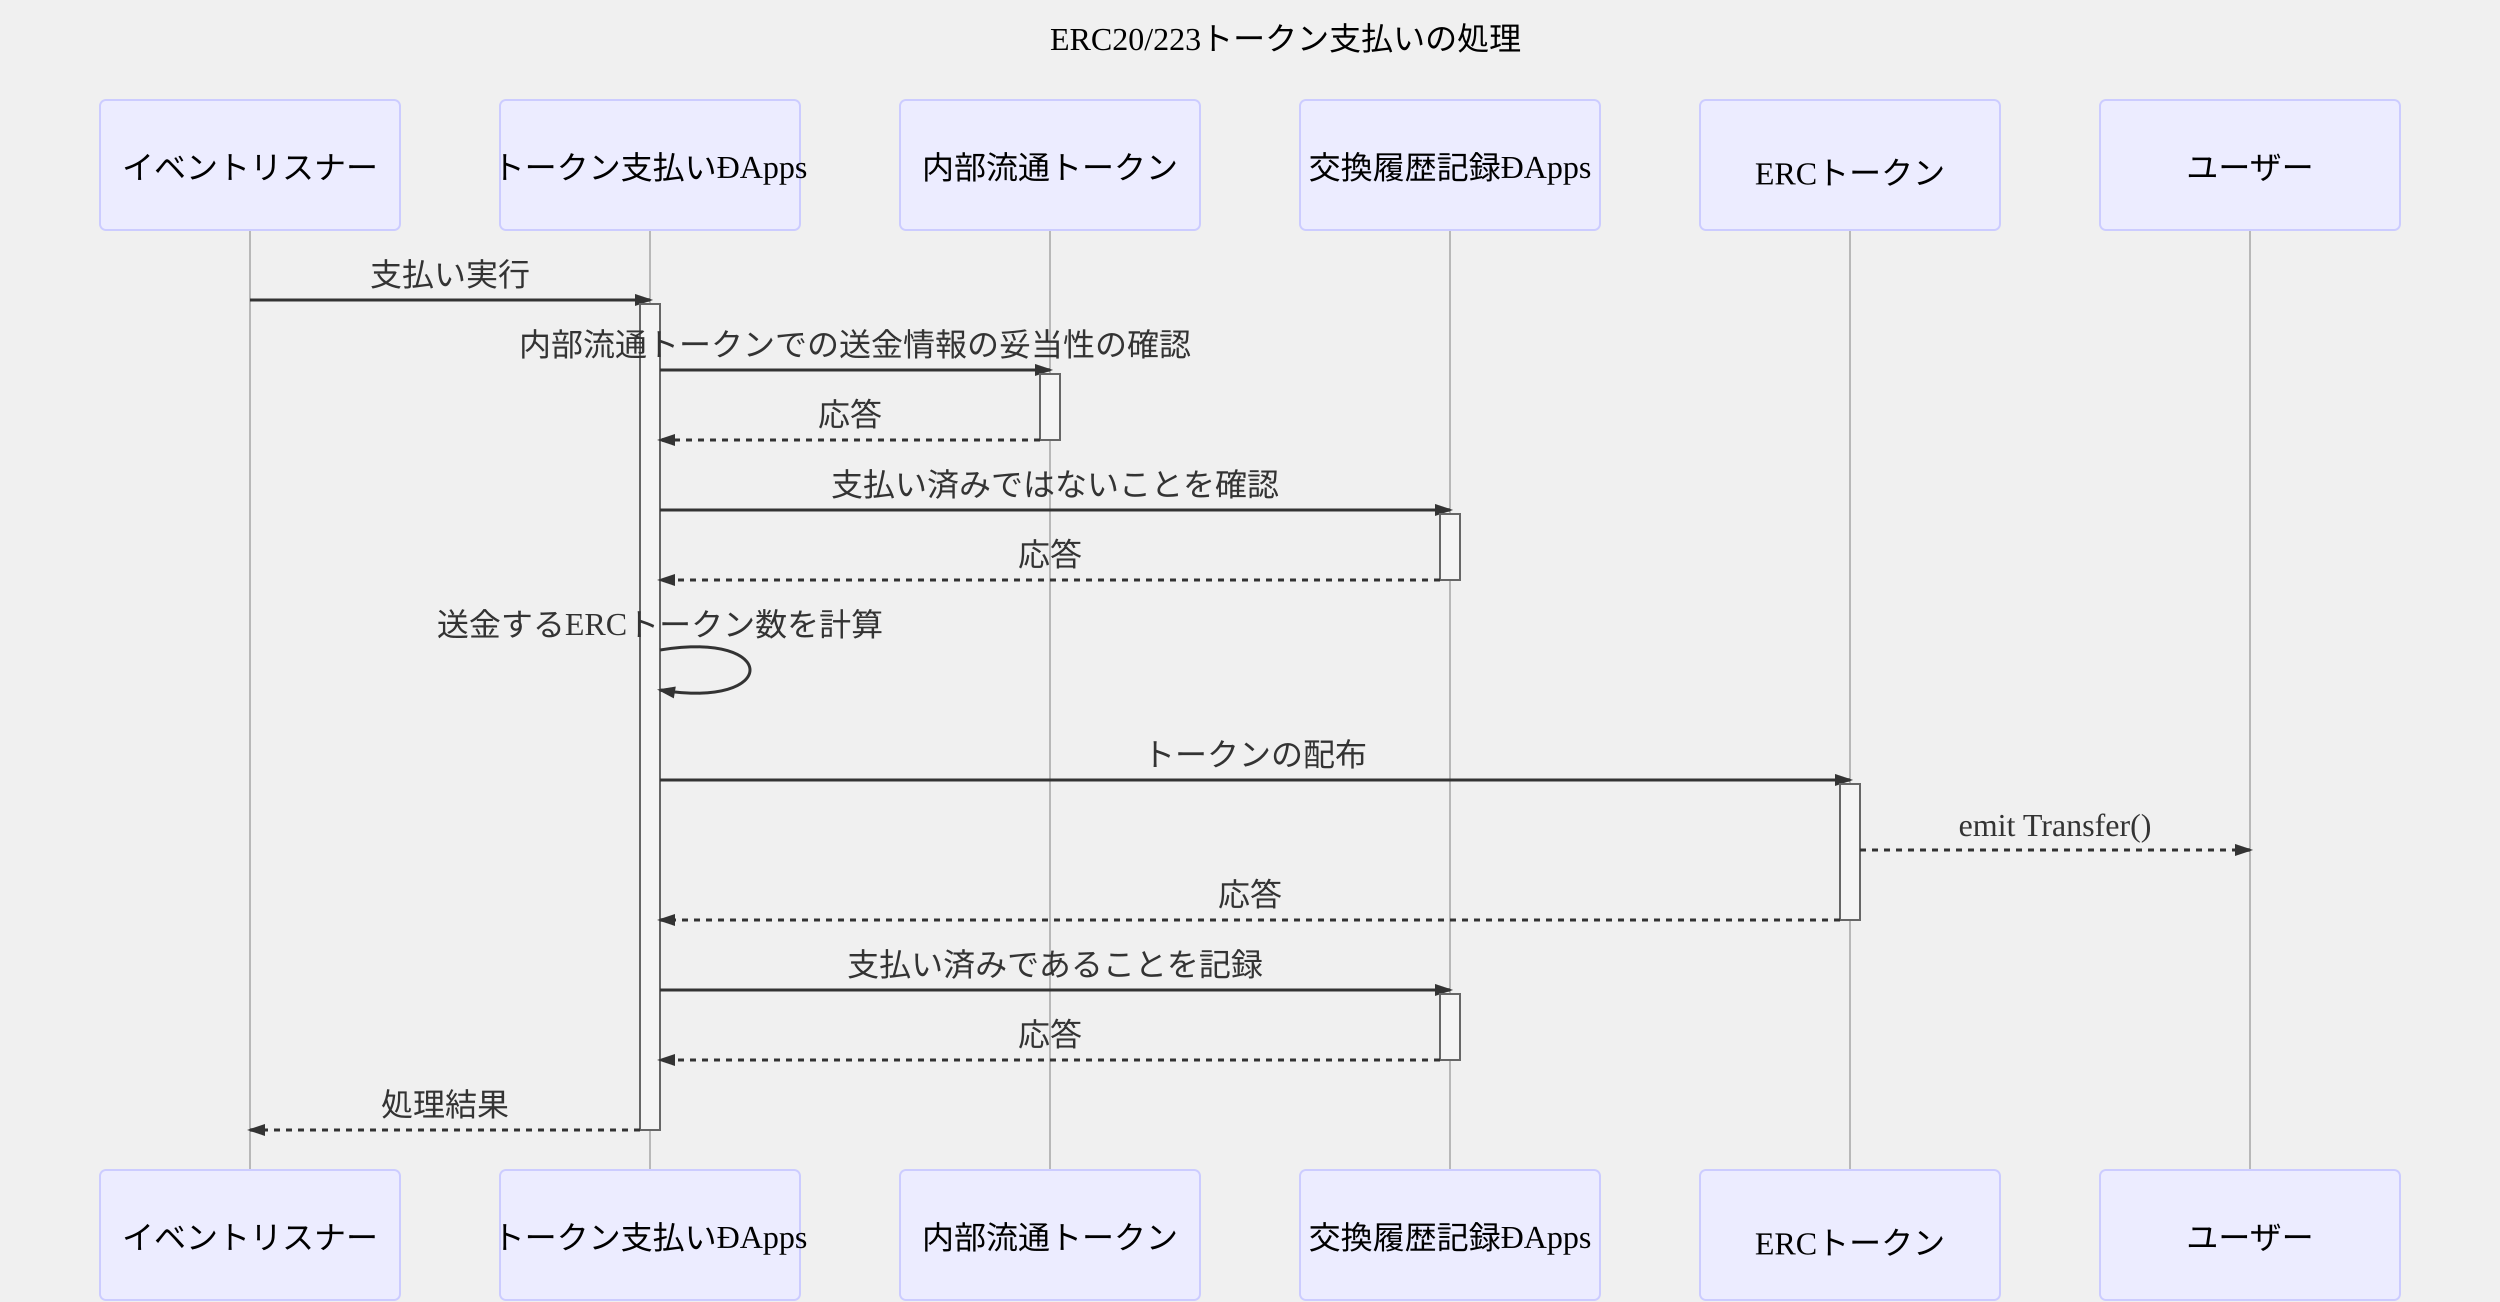
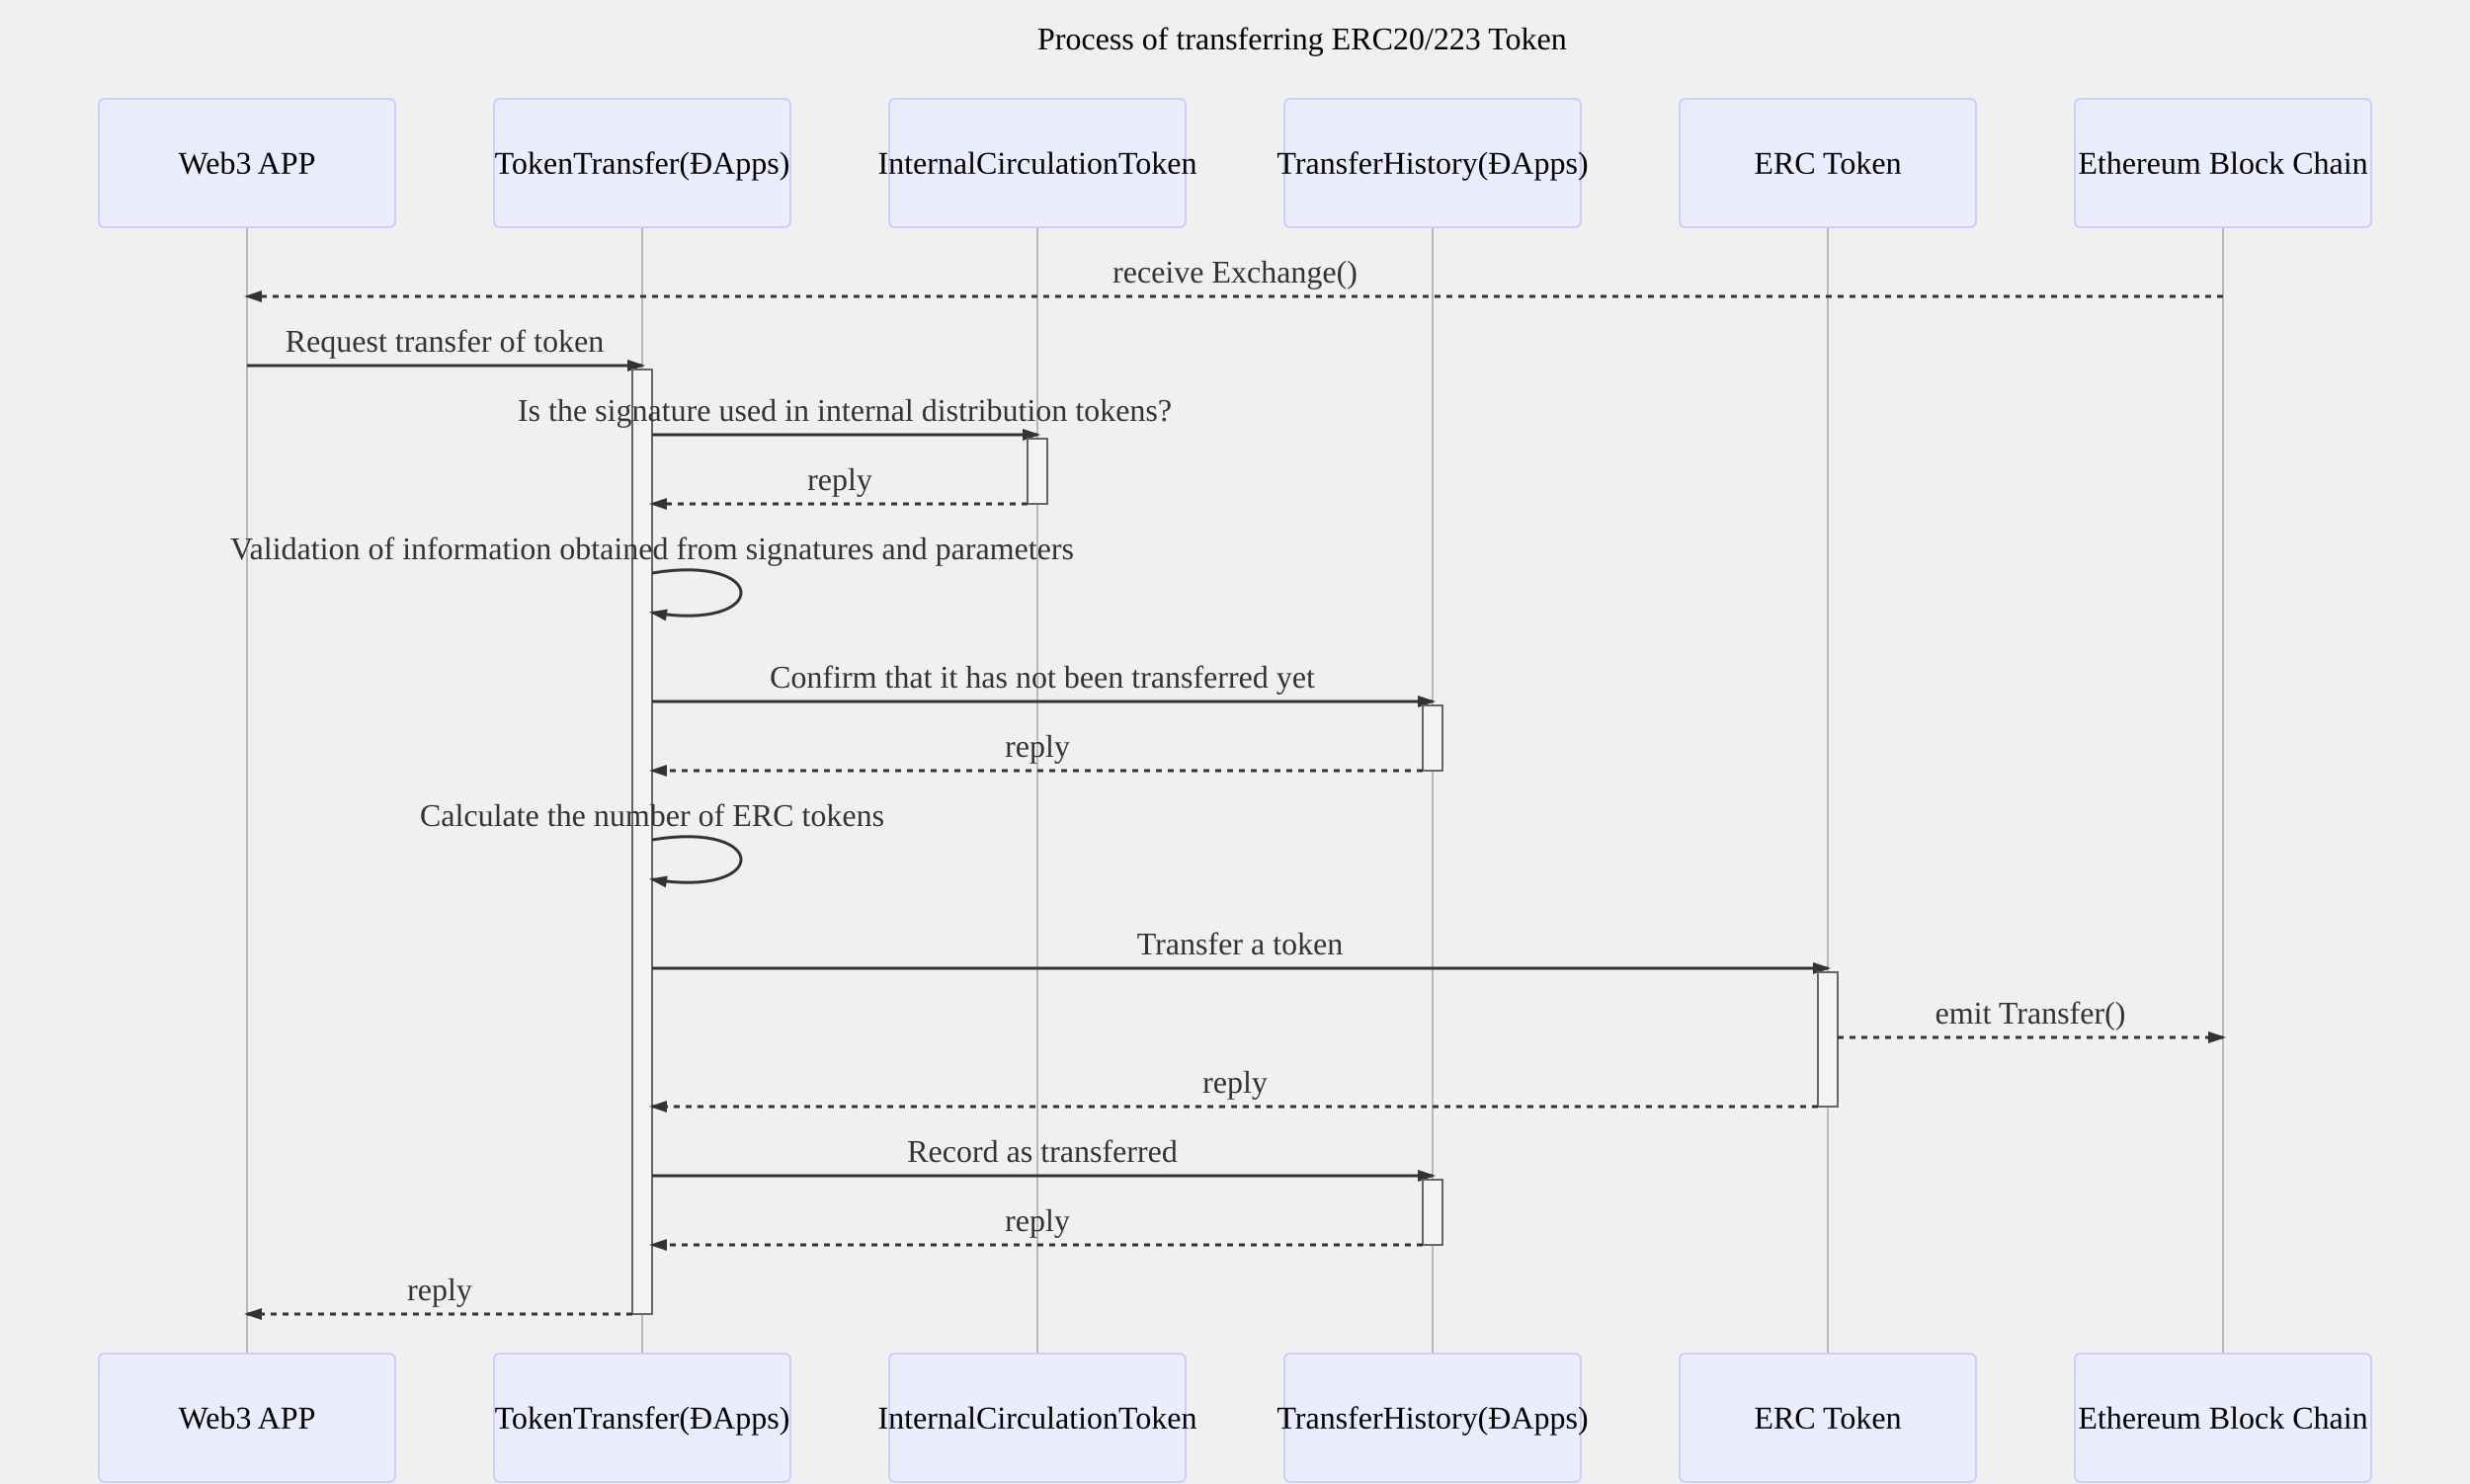
- <svg xmlns="http://www.w3.org/2000/svg" id="mermaid-1549269807337" width="100%" height="100%" style="max-width:1250px;" viewBox="-50 -50 1250 651">
-   <style>#mermaid-1549269807337 .label{font-family:trebuchet ms,verdana,arial;color:#333}#mermaid-1549269807337 .node circle,#mermaid-1549269807337 .node ellipse,#mermaid-1549269807337 .node polygon,#mermaid-1549269807337 .node rect{fill:#ececff;stroke:#9370db;stroke-width:1px}#mermaid-1549269807337 .node.clickable{cursor:pointer}#mermaid-1549269807337 .arrowheadPath{fill:#333}#mermaid-1549269807337 .edgePath .path{stroke:#333;stroke-width:1.5px}#mermaid-1549269807337 .edgeLabel{background-color:#e8e8e8}#mermaid-1549269807337 .cluster rect{fill:#ffffde!important;stroke:#aa3!important;stroke-width:1px!important}#mermaid-1549269807337 .cluster text{fill:#333}#mermaid-1549269807337 div.mermaidTooltip{position:absolute;text-align:center;max-width:200px;padding:2px;font-family:trebuchet ms,verdana,arial;font-size:12px;background:#ffffde;border:1px solid #aa3;border-radius:2px;pointer-events:none;z-index:100}#mermaid-1549269807337 .actor{stroke:#ccf;fill:#ececff}#mermaid-1549269807337 text.actor{fill:#000;stroke:none}#mermaid-1549269807337 .actor-line{stroke:grey}#mermaid-1549269807337 .messageLine0{marker-end:"url(#arrowhead)"}#mermaid-1549269807337 .messageLine0,#mermaid-1549269807337 .messageLine1{stroke-width:1.5;stroke-dasharray:"2 2";stroke:#333}#mermaid-1549269807337 #arrowhead{fill:#333}#mermaid-1549269807337 #crosshead path{fill:#333!important;stroke:#333!important}#mermaid-1549269807337 .messageText{fill:#333;stroke:none}#mermaid-1549269807337 .labelBox{stroke:#ccf;fill:#ececff}#mermaid-1549269807337 .labelText,#mermaid-1549269807337 .loopText{fill:#000;stroke:none}#mermaid-1549269807337 .loopLine{stroke-width:2;stroke-dasharray:"2 2";marker-end:"url(#arrowhead)";stroke:#ccf}#mermaid-1549269807337 .note{stroke:#aa3;fill:#fff5ad}#mermaid-1549269807337 .noteText{fill:#000;stroke:none;font-family:trebuchet ms,verdana,arial;font-size:14px}#mermaid-1549269807337 .section{stroke:none;opacity:.2}#mermaid-1549269807337 .section0{fill:rgba(102,102,255,.49)}#mermaid-1549269807337 .section2{fill:#fff400}#mermaid-1549269807337 .section1,#mermaid-1549269807337 .section3{fill:#fff;opacity:.2}#mermaid-1549269807337 .sectionTitle0,#mermaid-1549269807337 .sectionTitle1,#mermaid-1549269807337 .sectionTitle2,#mermaid-1549269807337 .sectionTitle3{fill:#333}#mermaid-1549269807337 .sectionTitle{text-anchor:start;font-size:11px;text-height:14px}#mermaid-1549269807337 .grid .tick{stroke:#d3d3d3;opacity:.3;shape-rendering:crispEdges}#mermaid-1549269807337 .grid path{stroke-width:0}#mermaid-1549269807337 .today{fill:none;stroke:red;stroke-width:2px}#mermaid-1549269807337 .task{stroke-width:2}#mermaid-1549269807337 .taskText{text-anchor:middle;font-size:11px}#mermaid-1549269807337 .taskTextOutsideRight{fill:#000;text-anchor:start;font-size:11px}#mermaid-1549269807337 .taskTextOutsideLeft{fill:#000;text-anchor:end;font-size:11px}#mermaid-1549269807337 .taskText0,#mermaid-1549269807337 .taskText1,#mermaid-1549269807337 .taskText2,#mermaid-1549269807337 .taskText3{fill:#fff}#mermaid-1549269807337 .task0,#mermaid-1549269807337 .task1,#mermaid-1549269807337 .task2,#mermaid-1549269807337 .task3{fill:#8a90dd;stroke:#534fbc}#mermaid-1549269807337 .taskTextOutside0,#mermaid-1549269807337 .taskTextOutside1,#mermaid-1549269807337 .taskTextOutside2,#mermaid-1549269807337 .taskTextOutside3{fill:#000}#mermaid-1549269807337 .active0,#mermaid-1549269807337 .active1,#mermaid-1549269807337 .active2,#mermaid-1549269807337 .active3{fill:#bfc7ff;stroke:#534fbc}#mermaid-1549269807337 .activeText0,#mermaid-1549269807337 .activeText1,#mermaid-1549269807337 .activeText2,#mermaid-1549269807337 .activeText3{fill:#000!important}#mermaid-1549269807337 .done0,#mermaid-1549269807337 .done1,#mermaid-1549269807337 .done2,#mermaid-1549269807337 .done3{stroke:grey;fill:#d3d3d3;stroke-width:2}#mermaid-1549269807337 .doneText0,#mermaid-1549269807337 .doneText1,#mermaid-1549269807337 .doneText2,#mermaid-1549269807337 .doneText3{fill:#000!important}#mermaid-1549269807337 .crit0,#mermaid-1549269807337 .crit1,#mermaid-1549269807337 .crit2,#mermaid-1549269807337 .crit3{stroke:#f88;fill:red;stroke-width:2}#mermaid-1549269807337 .activeCrit0,#mermaid-1549269807337 .activeCrit1,#mermaid-1549269807337 .activeCrit2,#mermaid-1549269807337 .activeCrit3{stroke:#f88;fill:#bfc7ff;stroke-width:2}#mermaid-1549269807337 .doneCrit0,#mermaid-1549269807337 .doneCrit1,#mermaid-1549269807337 .doneCrit2,#mermaid-1549269807337 .doneCrit3{stroke:#f88;fill:#d3d3d3;stroke-width:2;cursor:pointer;shape-rendering:crispEdges}#mermaid-1549269807337 .activeCritText0,#mermaid-1549269807337 .activeCritText1,#mermaid-1549269807337 .activeCritText2,#mermaid-1549269807337 .activeCritText3,#mermaid-1549269807337 .doneCritText0,#mermaid-1549269807337 .doneCritText1,#mermaid-1549269807337 .doneCritText2,#mermaid-1549269807337 .doneCritText3{fill:#000!important}#mermaid-1549269807337 .titleText{text-anchor:middle;font-size:18px;fill:#000}#mermaid-1549269807337 g.classGroup text{fill:#9370db;stroke:none;font-family:trebuchet ms,verdana,arial;font-size:10px}#mermaid-1549269807337 g.classGroup rect{fill:#ececff;stroke:#9370db}#mermaid-1549269807337 g.classGroup line{stroke:#9370db;stroke-width:1}#mermaid-1549269807337 .classLabel .box{stroke:none;stroke-width:0;fill:#ececff;opacity:.5}#mermaid-1549269807337 .classLabel .label{fill:#9370db;font-size:10px}#mermaid-1549269807337 .relation{stroke:#9370db;stroke-width:1;fill:none}#mermaid-1549269807337 #compositionEnd,#mermaid-1549269807337 #compositionStart{fill:#9370db;stroke:#9370db;stroke-width:1}#mermaid-1549269807337 #aggregationEnd,#mermaid-1549269807337 #aggregationStart{fill:#ececff;stroke:#9370db;stroke-width:1}#mermaid-1549269807337 #dependencyEnd,#mermaid-1549269807337 #dependencyStart,#mermaid-1549269807337 #extensionEnd,#mermaid-1549269807337 #extensionStart{fill:#9370db;stroke:#9370db;stroke-width:1}#mermaid-1549269807337 .branch-label,#mermaid-1549269807337 .commit-id,#mermaid-1549269807337 .commit-msg{fill:#d3d3d3;color:#d3d3d3}</style>
-   <style>#mermaid-1549269807337 {
+ <svg xmlns="http://www.w3.org/2000/svg" id="mermaid-1549531210853" width="100%" height="100%" style="max-width:1250px;" viewBox="-50 -50 1250 751">
+   <style>#mermaid-1549531210853 .label{font-family:trebuchet ms,verdana,arial;color:#333}#mermaid-1549531210853 .node circle,#mermaid-1549531210853 .node ellipse,#mermaid-1549531210853 .node polygon,#mermaid-1549531210853 .node rect{fill:#ececff;stroke:#9370db;stroke-width:1px}#mermaid-1549531210853 .node.clickable{cursor:pointer}#mermaid-1549531210853 .arrowheadPath{fill:#333}#mermaid-1549531210853 .edgePath .path{stroke:#333;stroke-width:1.5px}#mermaid-1549531210853 .edgeLabel{background-color:#e8e8e8}#mermaid-1549531210853 .cluster rect{fill:#ffffde!important;stroke:#aa3!important;stroke-width:1px!important}#mermaid-1549531210853 .cluster text{fill:#333}#mermaid-1549531210853 div.mermaidTooltip{position:absolute;text-align:center;max-width:200px;padding:2px;font-family:trebuchet ms,verdana,arial;font-size:12px;background:#ffffde;border:1px solid #aa3;border-radius:2px;pointer-events:none;z-index:100}#mermaid-1549531210853 .actor{stroke:#ccf;fill:#ececff}#mermaid-1549531210853 text.actor{fill:#000;stroke:none}#mermaid-1549531210853 .actor-line{stroke:grey}#mermaid-1549531210853 .messageLine0{marker-end:"url(#arrowhead)"}#mermaid-1549531210853 .messageLine0,#mermaid-1549531210853 .messageLine1{stroke-width:1.5;stroke-dasharray:"2 2";stroke:#333}#mermaid-1549531210853 #arrowhead{fill:#333}#mermaid-1549531210853 #crosshead path{fill:#333!important;stroke:#333!important}#mermaid-1549531210853 .messageText{fill:#333;stroke:none}#mermaid-1549531210853 .labelBox{stroke:#ccf;fill:#ececff}#mermaid-1549531210853 .labelText,#mermaid-1549531210853 .loopText{fill:#000;stroke:none}#mermaid-1549531210853 .loopLine{stroke-width:2;stroke-dasharray:"2 2";marker-end:"url(#arrowhead)";stroke:#ccf}#mermaid-1549531210853 .note{stroke:#aa3;fill:#fff5ad}#mermaid-1549531210853 .noteText{fill:#000;stroke:none;font-family:trebuchet ms,verdana,arial;font-size:14px}#mermaid-1549531210853 .section{stroke:none;opacity:.2}#mermaid-1549531210853 .section0{fill:rgba(102,102,255,.49)}#mermaid-1549531210853 .section2{fill:#fff400}#mermaid-1549531210853 .section1,#mermaid-1549531210853 .section3{fill:#fff;opacity:.2}#mermaid-1549531210853 .sectionTitle0,#mermaid-1549531210853 .sectionTitle1,#mermaid-1549531210853 .sectionTitle2,#mermaid-1549531210853 .sectionTitle3{fill:#333}#mermaid-1549531210853 .sectionTitle{text-anchor:start;font-size:11px;text-height:14px}#mermaid-1549531210853 .grid .tick{stroke:#d3d3d3;opacity:.3;shape-rendering:crispEdges}#mermaid-1549531210853 .grid path{stroke-width:0}#mermaid-1549531210853 .today{fill:none;stroke:red;stroke-width:2px}#mermaid-1549531210853 .task{stroke-width:2}#mermaid-1549531210853 .taskText{text-anchor:middle;font-size:11px}#mermaid-1549531210853 .taskTextOutsideRight{fill:#000;text-anchor:start;font-size:11px}#mermaid-1549531210853 .taskTextOutsideLeft{fill:#000;text-anchor:end;font-size:11px}#mermaid-1549531210853 .taskText0,#mermaid-1549531210853 .taskText1,#mermaid-1549531210853 .taskText2,#mermaid-1549531210853 .taskText3{fill:#fff}#mermaid-1549531210853 .task0,#mermaid-1549531210853 .task1,#mermaid-1549531210853 .task2,#mermaid-1549531210853 .task3{fill:#8a90dd;stroke:#534fbc}#mermaid-1549531210853 .taskTextOutside0,#mermaid-1549531210853 .taskTextOutside1,#mermaid-1549531210853 .taskTextOutside2,#mermaid-1549531210853 .taskTextOutside3{fill:#000}#mermaid-1549531210853 .active0,#mermaid-1549531210853 .active1,#mermaid-1549531210853 .active2,#mermaid-1549531210853 .active3{fill:#bfc7ff;stroke:#534fbc}#mermaid-1549531210853 .activeText0,#mermaid-1549531210853 .activeText1,#mermaid-1549531210853 .activeText2,#mermaid-1549531210853 .activeText3{fill:#000!important}#mermaid-1549531210853 .done0,#mermaid-1549531210853 .done1,#mermaid-1549531210853 .done2,#mermaid-1549531210853 .done3{stroke:grey;fill:#d3d3d3;stroke-width:2}#mermaid-1549531210853 .doneText0,#mermaid-1549531210853 .doneText1,#mermaid-1549531210853 .doneText2,#mermaid-1549531210853 .doneText3{fill:#000!important}#mermaid-1549531210853 .crit0,#mermaid-1549531210853 .crit1,#mermaid-1549531210853 .crit2,#mermaid-1549531210853 .crit3{stroke:#f88;fill:red;stroke-width:2}#mermaid-1549531210853 .activeCrit0,#mermaid-1549531210853 .activeCrit1,#mermaid-1549531210853 .activeCrit2,#mermaid-1549531210853 .activeCrit3{stroke:#f88;fill:#bfc7ff;stroke-width:2}#mermaid-1549531210853 .doneCrit0,#mermaid-1549531210853 .doneCrit1,#mermaid-1549531210853 .doneCrit2,#mermaid-1549531210853 .doneCrit3{stroke:#f88;fill:#d3d3d3;stroke-width:2;cursor:pointer;shape-rendering:crispEdges}#mermaid-1549531210853 .activeCritText0,#mermaid-1549531210853 .activeCritText1,#mermaid-1549531210853 .activeCritText2,#mermaid-1549531210853 .activeCritText3,#mermaid-1549531210853 .doneCritText0,#mermaid-1549531210853 .doneCritText1,#mermaid-1549531210853 .doneCritText2,#mermaid-1549531210853 .doneCritText3{fill:#000!important}#mermaid-1549531210853 .titleText{text-anchor:middle;font-size:18px;fill:#000}#mermaid-1549531210853 g.classGroup text{fill:#9370db;stroke:none;font-family:trebuchet ms,verdana,arial;font-size:10px}#mermaid-1549531210853 g.classGroup rect{fill:#ececff;stroke:#9370db}#mermaid-1549531210853 g.classGroup line{stroke:#9370db;stroke-width:1}#mermaid-1549531210853 .classLabel .box{stroke:none;stroke-width:0;fill:#ececff;opacity:.5}#mermaid-1549531210853 .classLabel .label{fill:#9370db;font-size:10px}#mermaid-1549531210853 .relation{stroke:#9370db;stroke-width:1;fill:none}#mermaid-1549531210853 #compositionEnd,#mermaid-1549531210853 #compositionStart{fill:#9370db;stroke:#9370db;stroke-width:1}#mermaid-1549531210853 #aggregationEnd,#mermaid-1549531210853 #aggregationStart{fill:#ececff;stroke:#9370db;stroke-width:1}#mermaid-1549531210853 #dependencyEnd,#mermaid-1549531210853 #dependencyStart,#mermaid-1549531210853 #extensionEnd,#mermaid-1549531210853 #extensionStart{fill:#9370db;stroke:#9370db;stroke-width:1}#mermaid-1549531210853 .branch-label,#mermaid-1549531210853 .commit-id,#mermaid-1549531210853 .commit-msg{fill:#d3d3d3;color:#d3d3d3}</style>
+   <style>#mermaid-1549531210853 {
    color: rgb(0, 0, 0);
    font: normal normal 400 normal 16px / normal "Times New Roman";
  }</style>
  <g />
  <g>
-     <line id="actor0" x1="75" y1="5" x2="75" y2="600" class="actor-line" stroke-width="0.5px" stroke="#999" />
+     <line id="actor0" x1="75" y1="5" x2="75" y2="700" class="actor-line" stroke-width="0.5px" stroke="#999" />
    <rect x="0" y="0" fill="#eaeaea" stroke="#666" width="150" height="65" rx="3" ry="3" class="actor" />
    <text x="75" y="32.5" dominant-baseline="central" alignment-baseline="central" class="actor" style="text-anchor: middle;">
-       <tspan x="75" dy="0">イベントリスナー</tspan>
+       <tspan x="75" dy="0">Web3 APP</tspan>
    </text>
  </g>
  <g>
-     <line id="actor1" x1="275" y1="5" x2="275" y2="600" class="actor-line" stroke-width="0.5px" stroke="#999" />
+     <line id="actor1" x1="275" y1="5" x2="275" y2="700" class="actor-line" stroke-width="0.5px" stroke="#999" />
    <rect x="200" y="0" fill="#eaeaea" stroke="#666" width="150" height="65" rx="3" ry="3" class="actor" />
    <text x="275" y="32.5" dominant-baseline="central" alignment-baseline="central" class="actor" style="text-anchor: middle;">
-       <tspan x="275" dy="0">トークン支払いÐApps</tspan>
+       <tspan x="275" dy="0">TokenTransfer(ÐApps)</tspan>
    </text>
  </g>
  <g>
-     <line id="actor2" x1="475" y1="5" x2="475" y2="600" class="actor-line" stroke-width="0.5px" stroke="#999" />
+     <line id="actor2" x1="475" y1="5" x2="475" y2="700" class="actor-line" stroke-width="0.5px" stroke="#999" />
    <rect x="400" y="0" fill="#eaeaea" stroke="#666" width="150" height="65" rx="3" ry="3" class="actor" />
    <text x="475" y="32.5" dominant-baseline="central" alignment-baseline="central" class="actor" style="text-anchor: middle;">
-       <tspan x="475" dy="0">内部流通トークン</tspan>
+       <tspan x="475" dy="0">InternalCirculationToken</tspan>
    </text>
  </g>
  <g>
-     <line id="actor3" x1="675" y1="5" x2="675" y2="600" class="actor-line" stroke-width="0.5px" stroke="#999" />
+     <line id="actor3" x1="675" y1="5" x2="675" y2="700" class="actor-line" stroke-width="0.5px" stroke="#999" />
    <rect x="600" y="0" fill="#eaeaea" stroke="#666" width="150" height="65" rx="3" ry="3" class="actor" />
    <text x="675" y="32.5" dominant-baseline="central" alignment-baseline="central" class="actor" style="text-anchor: middle;">
-       <tspan x="675" dy="0">交換履歴記録ÐApps</tspan>
+       <tspan x="675" dy="0">TransferHistory(ÐApps)</tspan>
    </text>
  </g>
  <g>
-     <line id="actor4" x1="875" y1="5" x2="875" y2="600" class="actor-line" stroke-width="0.5px" stroke="#999" />
+     <line id="actor4" x1="875" y1="5" x2="875" y2="700" class="actor-line" stroke-width="0.5px" stroke="#999" />
    <rect x="800" y="0" fill="#eaeaea" stroke="#666" width="150" height="65" rx="3" ry="3" class="actor" />
    <text x="875" y="32.5" dominant-baseline="central" alignment-baseline="central" class="actor" style="text-anchor: middle;">
-       <tspan x="875" dy="0">ERCトークン</tspan>
+       <tspan x="875" dy="0">ERC Token</tspan>
    </text>
  </g>
  <g>
-     <line id="actor5" x1="1075" y1="5" x2="1075" y2="600" class="actor-line" stroke-width="0.5px" stroke="#999" />
+     <line id="actor5" x1="1075" y1="5" x2="1075" y2="700" class="actor-line" stroke-width="0.5px" stroke="#999" />
    <rect x="1000" y="0" fill="#eaeaea" stroke="#666" width="150" height="65" rx="3" ry="3" class="actor" />
    <text x="1075" y="32.5" dominant-baseline="central" alignment-baseline="central" class="actor" style="text-anchor: middle;">
-       <tspan x="1075" dy="0">ユーザー</tspan>
+       <tspan x="1075" dy="0">Ethereum Block Chain</tspan>
    </text>
  </g>
  <defs>
    <marker id="arrowhead" refX="5" refY="2" markerWidth="6" markerHeight="4" orient="auto">
      <path d="M 0,0 V 4 L6,2 Z" />
    </marker>
  </defs>
  <defs>
    <marker id="crosshead" markerWidth="15" markerHeight="8" orient="auto" refX="16" refY="4">
      <path fill="black" stroke="#000000" stroke-width="1px" d="M 9,2 V 6 L16,4 Z" style="stroke-dasharray: 0, 0;" />
      <path fill="none" stroke="#000000" stroke-width="1px" d="M 0,1 L 6,7 M 6,1 L 0,7" style="stroke-dasharray: 0, 0;" />
    </marker>
  </defs>
  <g>
-     <text x="175" y="93" class="messageText" style="text-anchor: middle;">支払い実行</text>
-     <line x1="75" y1="100" x2="275" y2="100" class="messageLine0" stroke-width="2" stroke="black" marker-end="url(#arrowhead)" style="fill: none;" />
+     <text x="575" y="93" class="messageText" style="text-anchor: middle;">receive Exchange()</text>
+     <line x1="1075" y1="100" x2="75" y2="100" class="messageLine1" stroke-width="2" stroke="black" marker-end="url(#arrowhead)" style="stroke-dasharray: 3, 3; fill: none;" />
  </g>
  <g>
-     <rect x="270" y="102" fill="#f4f4f4" stroke="#666" width="10" height="413" rx="0" ry="0" />
+     <text x="175" y="128" class="messageText" style="text-anchor: middle;">Request transfer of token</text>
+     <line x1="75" y1="135" x2="275" y2="135" class="messageLine0" stroke-width="2" stroke="black" marker-end="url(#arrowhead)" style="fill: none;" />
  </g>
  <g>
-     <text x="377.5" y="128" class="messageText" style="text-anchor: middle;">内部流通トークンでの送金情報の妥当性の確認</text>
-     <line x1="280" y1="135" x2="475" y2="135" class="messageLine0" stroke-width="2" stroke="black" marker-end="url(#arrowhead)" style="fill: none;" />
+     <rect x="270" y="137" fill="#f4f4f4" stroke="#666" width="10" height="478" rx="0" ry="0" />
  </g>
  <g>
-     <rect x="470" y="137" fill="#f4f4f4" stroke="#666" width="10" height="33" rx="0" ry="0" />
+     <text x="377.5" y="163" class="messageText" style="text-anchor: middle;">Is the signature used in internal distribution tokens?</text>
+     <line x1="280" y1="170" x2="475" y2="170" class="messageLine0" stroke-width="2" stroke="black" marker-end="url(#arrowhead)" style="fill: none;" />
  </g>
  <g>
-     <text x="375" y="163" class="messageText" style="text-anchor: middle;">応答</text>
-     <line x1="470" y1="170" x2="280" y2="170" class="messageLine1" stroke-width="2" stroke="black" marker-end="url(#arrowhead)" style="stroke-dasharray: 3, 3; fill: none;" />
+     <rect x="470" y="172" fill="#f4f4f4" stroke="#666" width="10" height="33" rx="0" ry="0" />
  </g>
  <g>
-     <text x="477.5" y="198" class="messageText" style="text-anchor: middle;">支払い済みではないことを確認</text>
-     <line x1="280" y1="205" x2="675" y2="205" class="messageLine0" stroke-width="2" stroke="black" marker-end="url(#arrowhead)" style="fill: none;" />
+     <text x="375" y="198" class="messageText" style="text-anchor: middle;">reply</text>
+     <line x1="470" y1="205" x2="280" y2="205" class="messageLine1" stroke-width="2" stroke="black" marker-end="url(#arrowhead)" style="stroke-dasharray: 3, 3; fill: none;" />
  </g>
  <g>
-     <rect x="670" y="207" fill="#f4f4f4" stroke="#666" width="10" height="33" rx="0" ry="0" />
+     <text x="280" y="233" class="messageText" style="text-anchor: middle;">Validation of information obtained from signatures and parameters</text>
+     <path d="M 280,240 C 340,230 340,270 280,260" class="messageLine0" stroke-width="2" stroke="black" marker-end="url(#arrowhead)" style="fill: none;" />
  </g>
  <g>
-     <text x="475" y="233" class="messageText" style="text-anchor: middle;">応答</text>
-     <line x1="670" y1="240" x2="280" y2="240" class="messageLine1" stroke-width="2" stroke="black" marker-end="url(#arrowhead)" style="stroke-dasharray: 3, 3; fill: none;" />
+     <text x="477.5" y="298" class="messageText" style="text-anchor: middle;">Confirm that it has not been transferred yet</text>
+     <line x1="280" y1="305" x2="675" y2="305" class="messageLine0" stroke-width="2" stroke="black" marker-end="url(#arrowhead)" style="fill: none;" />
  </g>
  <g>
-     <text x="280" y="268" class="messageText" style="text-anchor: middle;">送金するERCトークン数を計算</text>
-     <path d="M 280,275 C 340,265 340,305 280,295" class="messageLine0" stroke-width="2" stroke="black" marker-end="url(#arrowhead)" style="fill: none;" />
+     <rect x="670" y="307" fill="#f4f4f4" stroke="#666" width="10" height="33" rx="0" ry="0" />
  </g>
  <g>
-     <text x="577.5" y="333" class="messageText" style="text-anchor: middle;">トークンの配布</text>
-     <line x1="280" y1="340" x2="875" y2="340" class="messageLine0" stroke-width="2" stroke="black" marker-end="url(#arrowhead)" style="fill: none;" />
+     <text x="475" y="333" class="messageText" style="text-anchor: middle;">reply</text>
+     <line x1="670" y1="340" x2="280" y2="340" class="messageLine1" stroke-width="2" stroke="black" marker-end="url(#arrowhead)" style="stroke-dasharray: 3, 3; fill: none;" />
  </g>
  <g>
-     <rect x="870" y="342" fill="#f4f4f4" stroke="#666" width="10" height="68" rx="0" ry="0" />
+     <text x="280" y="368" class="messageText" style="text-anchor: middle;">Calculate the number of ERC tokens</text>
+     <path d="M 280,375 C 340,365 340,405 280,395" class="messageLine0" stroke-width="2" stroke="black" marker-end="url(#arrowhead)" style="fill: none;" />
  </g>
  <g>
-     <text x="977.5" y="368" class="messageText" style="text-anchor: middle;">emit Transfer()</text>
-     <line x1="880" y1="375" x2="1075" y2="375" class="messageLine1" stroke-width="2" stroke="black" marker-end="url(#arrowhead)" style="stroke-dasharray: 3, 3; fill: none;" />
+     <text x="577.5" y="433" class="messageText" style="text-anchor: middle;">Transfer a token</text>
+     <line x1="280" y1="440" x2="875" y2="440" class="messageLine0" stroke-width="2" stroke="black" marker-end="url(#arrowhead)" style="fill: none;" />
  </g>
  <g>
-     <text x="575" y="403" class="messageText" style="text-anchor: middle;">応答</text>
-     <line x1="870" y1="410" x2="280" y2="410" class="messageLine1" stroke-width="2" stroke="black" marker-end="url(#arrowhead)" style="stroke-dasharray: 3, 3; fill: none;" />
+     <rect x="870" y="442" fill="#f4f4f4" stroke="#666" width="10" height="68" rx="0" ry="0" />
  </g>
  <g>
-     <text x="477.5" y="438" class="messageText" style="text-anchor: middle;">支払い済みであることを記録</text>
-     <line x1="280" y1="445" x2="675" y2="445" class="messageLine0" stroke-width="2" stroke="black" marker-end="url(#arrowhead)" style="fill: none;" />
+     <text x="977.5" y="468" class="messageText" style="text-anchor: middle;">emit Transfer()</text>
+     <line x1="880" y1="475" x2="1075" y2="475" class="messageLine1" stroke-width="2" stroke="black" marker-end="url(#arrowhead)" style="stroke-dasharray: 3, 3; fill: none;" />
  </g>
  <g>
-     <rect x="670" y="447" fill="#f4f4f4" stroke="#666" width="10" height="33" rx="0" ry="0" />
+     <text x="575" y="503" class="messageText" style="text-anchor: middle;">reply</text>
+     <line x1="870" y1="510" x2="280" y2="510" class="messageLine1" stroke-width="2" stroke="black" marker-end="url(#arrowhead)" style="stroke-dasharray: 3, 3; fill: none;" />
  </g>
  <g>
-     <text x="475" y="473" class="messageText" style="text-anchor: middle;">応答</text>
-     <line x1="670" y1="480" x2="280" y2="480" class="messageLine1" stroke-width="2" stroke="black" marker-end="url(#arrowhead)" style="stroke-dasharray: 3, 3; fill: none;" />
+     <text x="477.5" y="538" class="messageText" style="text-anchor: middle;">Record as transferred</text>
+     <line x1="280" y1="545" x2="675" y2="545" class="messageLine0" stroke-width="2" stroke="black" marker-end="url(#arrowhead)" style="fill: none;" />
  </g>
  <g>
-     <text x="172.5" y="508" class="messageText" style="text-anchor: middle;">処理結果</text>
-     <line x1="270" y1="515" x2="75" y2="515" class="messageLine1" stroke-width="2" stroke="black" marker-end="url(#arrowhead)" style="stroke-dasharray: 3, 3; fill: none;" />
+     <rect x="670" y="547" fill="#f4f4f4" stroke="#666" width="10" height="33" rx="0" ry="0" />
  </g>
  <g>
-     <rect x="0" y="535" fill="#eaeaea" stroke="#666" width="150" height="65" rx="3" ry="3" class="actor" />
-     <text x="75" y="567.5" dominant-baseline="central" alignment-baseline="central" class="actor" style="text-anchor: middle;">
-       <tspan x="75" dy="0">イベントリスナー</tspan>
+     <text x="475" y="573" class="messageText" style="text-anchor: middle;">reply</text>
+     <line x1="670" y1="580" x2="280" y2="580" class="messageLine1" stroke-width="2" stroke="black" marker-end="url(#arrowhead)" style="stroke-dasharray: 3, 3; fill: none;" />
+   </g>
+   <g>
+     <text x="172.5" y="608" class="messageText" style="text-anchor: middle;">reply</text>
+     <line x1="270" y1="615" x2="75" y2="615" class="messageLine1" stroke-width="2" stroke="black" marker-end="url(#arrowhead)" style="stroke-dasharray: 3, 3; fill: none;" />
+   </g>
+   <g>
+     <rect x="0" y="635" fill="#eaeaea" stroke="#666" width="150" height="65" rx="3" ry="3" class="actor" />
+     <text x="75" y="667.5" dominant-baseline="central" alignment-baseline="central" class="actor" style="text-anchor: middle;">
+       <tspan x="75" dy="0">Web3 APP</tspan>
    </text>
  </g>
  <g>
-     <rect x="200" y="535" fill="#eaeaea" stroke="#666" width="150" height="65" rx="3" ry="3" class="actor" />
-     <text x="275" y="567.5" dominant-baseline="central" alignment-baseline="central" class="actor" style="text-anchor: middle;">
-       <tspan x="275" dy="0">トークン支払いÐApps</tspan>
+     <rect x="200" y="635" fill="#eaeaea" stroke="#666" width="150" height="65" rx="3" ry="3" class="actor" />
+     <text x="275" y="667.5" dominant-baseline="central" alignment-baseline="central" class="actor" style="text-anchor: middle;">
+       <tspan x="275" dy="0">TokenTransfer(ÐApps)</tspan>
    </text>
  </g>
  <g>
-     <rect x="400" y="535" fill="#eaeaea" stroke="#666" width="150" height="65" rx="3" ry="3" class="actor" />
-     <text x="475" y="567.5" dominant-baseline="central" alignment-baseline="central" class="actor" style="text-anchor: middle;">
-       <tspan x="475" dy="0">内部流通トークン</tspan>
+     <rect x="400" y="635" fill="#eaeaea" stroke="#666" width="150" height="65" rx="3" ry="3" class="actor" />
+     <text x="475" y="667.5" dominant-baseline="central" alignment-baseline="central" class="actor" style="text-anchor: middle;">
+       <tspan x="475" dy="0">InternalCirculationToken</tspan>
    </text>
  </g>
  <g>
-     <rect x="600" y="535" fill="#eaeaea" stroke="#666" width="150" height="65" rx="3" ry="3" class="actor" />
-     <text x="675" y="567.5" dominant-baseline="central" alignment-baseline="central" class="actor" style="text-anchor: middle;">
-       <tspan x="675" dy="0">交換履歴記録ÐApps</tspan>
+     <rect x="600" y="635" fill="#eaeaea" stroke="#666" width="150" height="65" rx="3" ry="3" class="actor" />
+     <text x="675" y="667.5" dominant-baseline="central" alignment-baseline="central" class="actor" style="text-anchor: middle;">
+       <tspan x="675" dy="0">TransferHistory(ÐApps)</tspan>
    </text>
  </g>
  <g>
-     <rect x="800" y="535" fill="#eaeaea" stroke="#666" width="150" height="65" rx="3" ry="3" class="actor" />
-     <text x="875" y="567.5" dominant-baseline="central" alignment-baseline="central" class="actor" style="text-anchor: middle;">
-       <tspan x="875" dy="0">ERCトークン</tspan>
+     <rect x="800" y="635" fill="#eaeaea" stroke="#666" width="150" height="65" rx="3" ry="3" class="actor" />
+     <text x="875" y="667.5" dominant-baseline="central" alignment-baseline="central" class="actor" style="text-anchor: middle;">
+       <tspan x="875" dy="0">ERC Token</tspan>
    </text>
  </g>
  <g>
-     <rect x="1000" y="535" fill="#eaeaea" stroke="#666" width="150" height="65" rx="3" ry="3" class="actor" />
-     <text x="1075" y="567.5" dominant-baseline="central" alignment-baseline="central" class="actor" style="text-anchor: middle;">
-       <tspan x="1075" dy="0">ユーザー</tspan>
+     <rect x="1000" y="635" fill="#eaeaea" stroke="#666" width="150" height="65" rx="3" ry="3" class="actor" />
+     <text x="1075" y="667.5" dominant-baseline="central" alignment-baseline="central" class="actor" style="text-anchor: middle;">
+       <tspan x="1075" dy="0">Ethereum Block Chain</tspan>
    </text>
  </g>
-   <text x="475" y="-25">ERC20/223トークン支払いの処理</text>
+   <text x="475" y="-25">Process of transferring ERC20/223 Token</text>
</svg>
